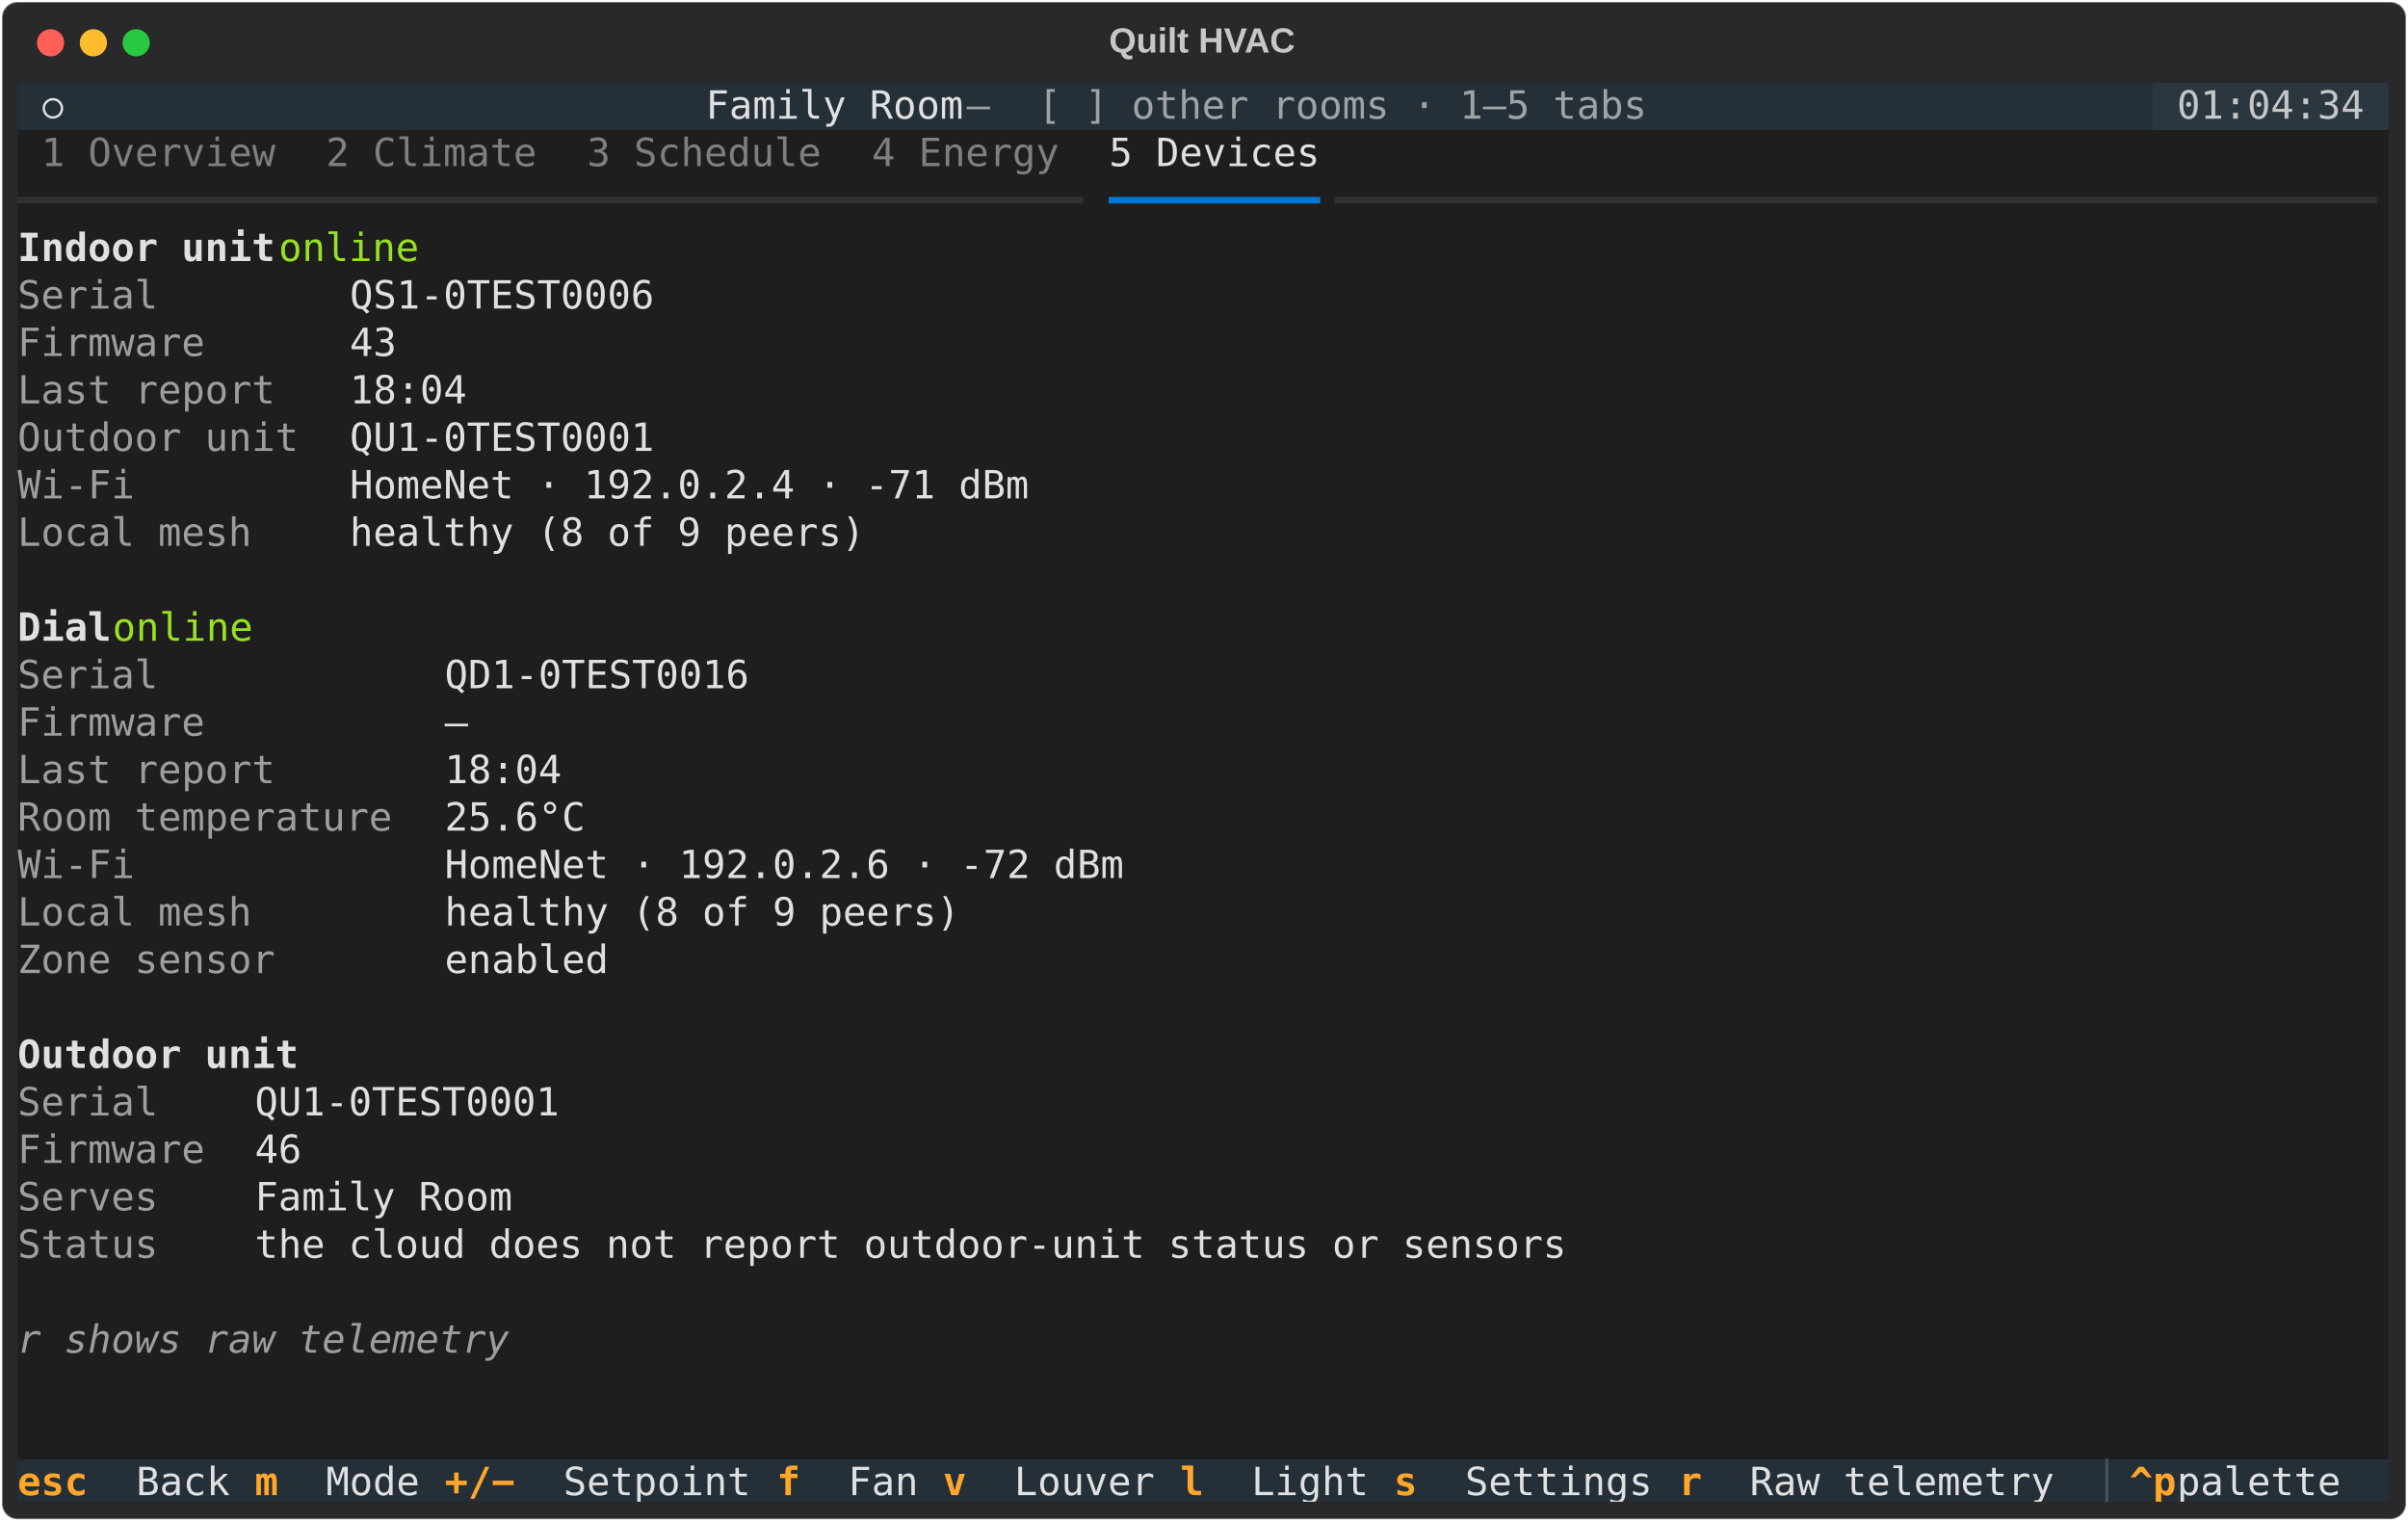
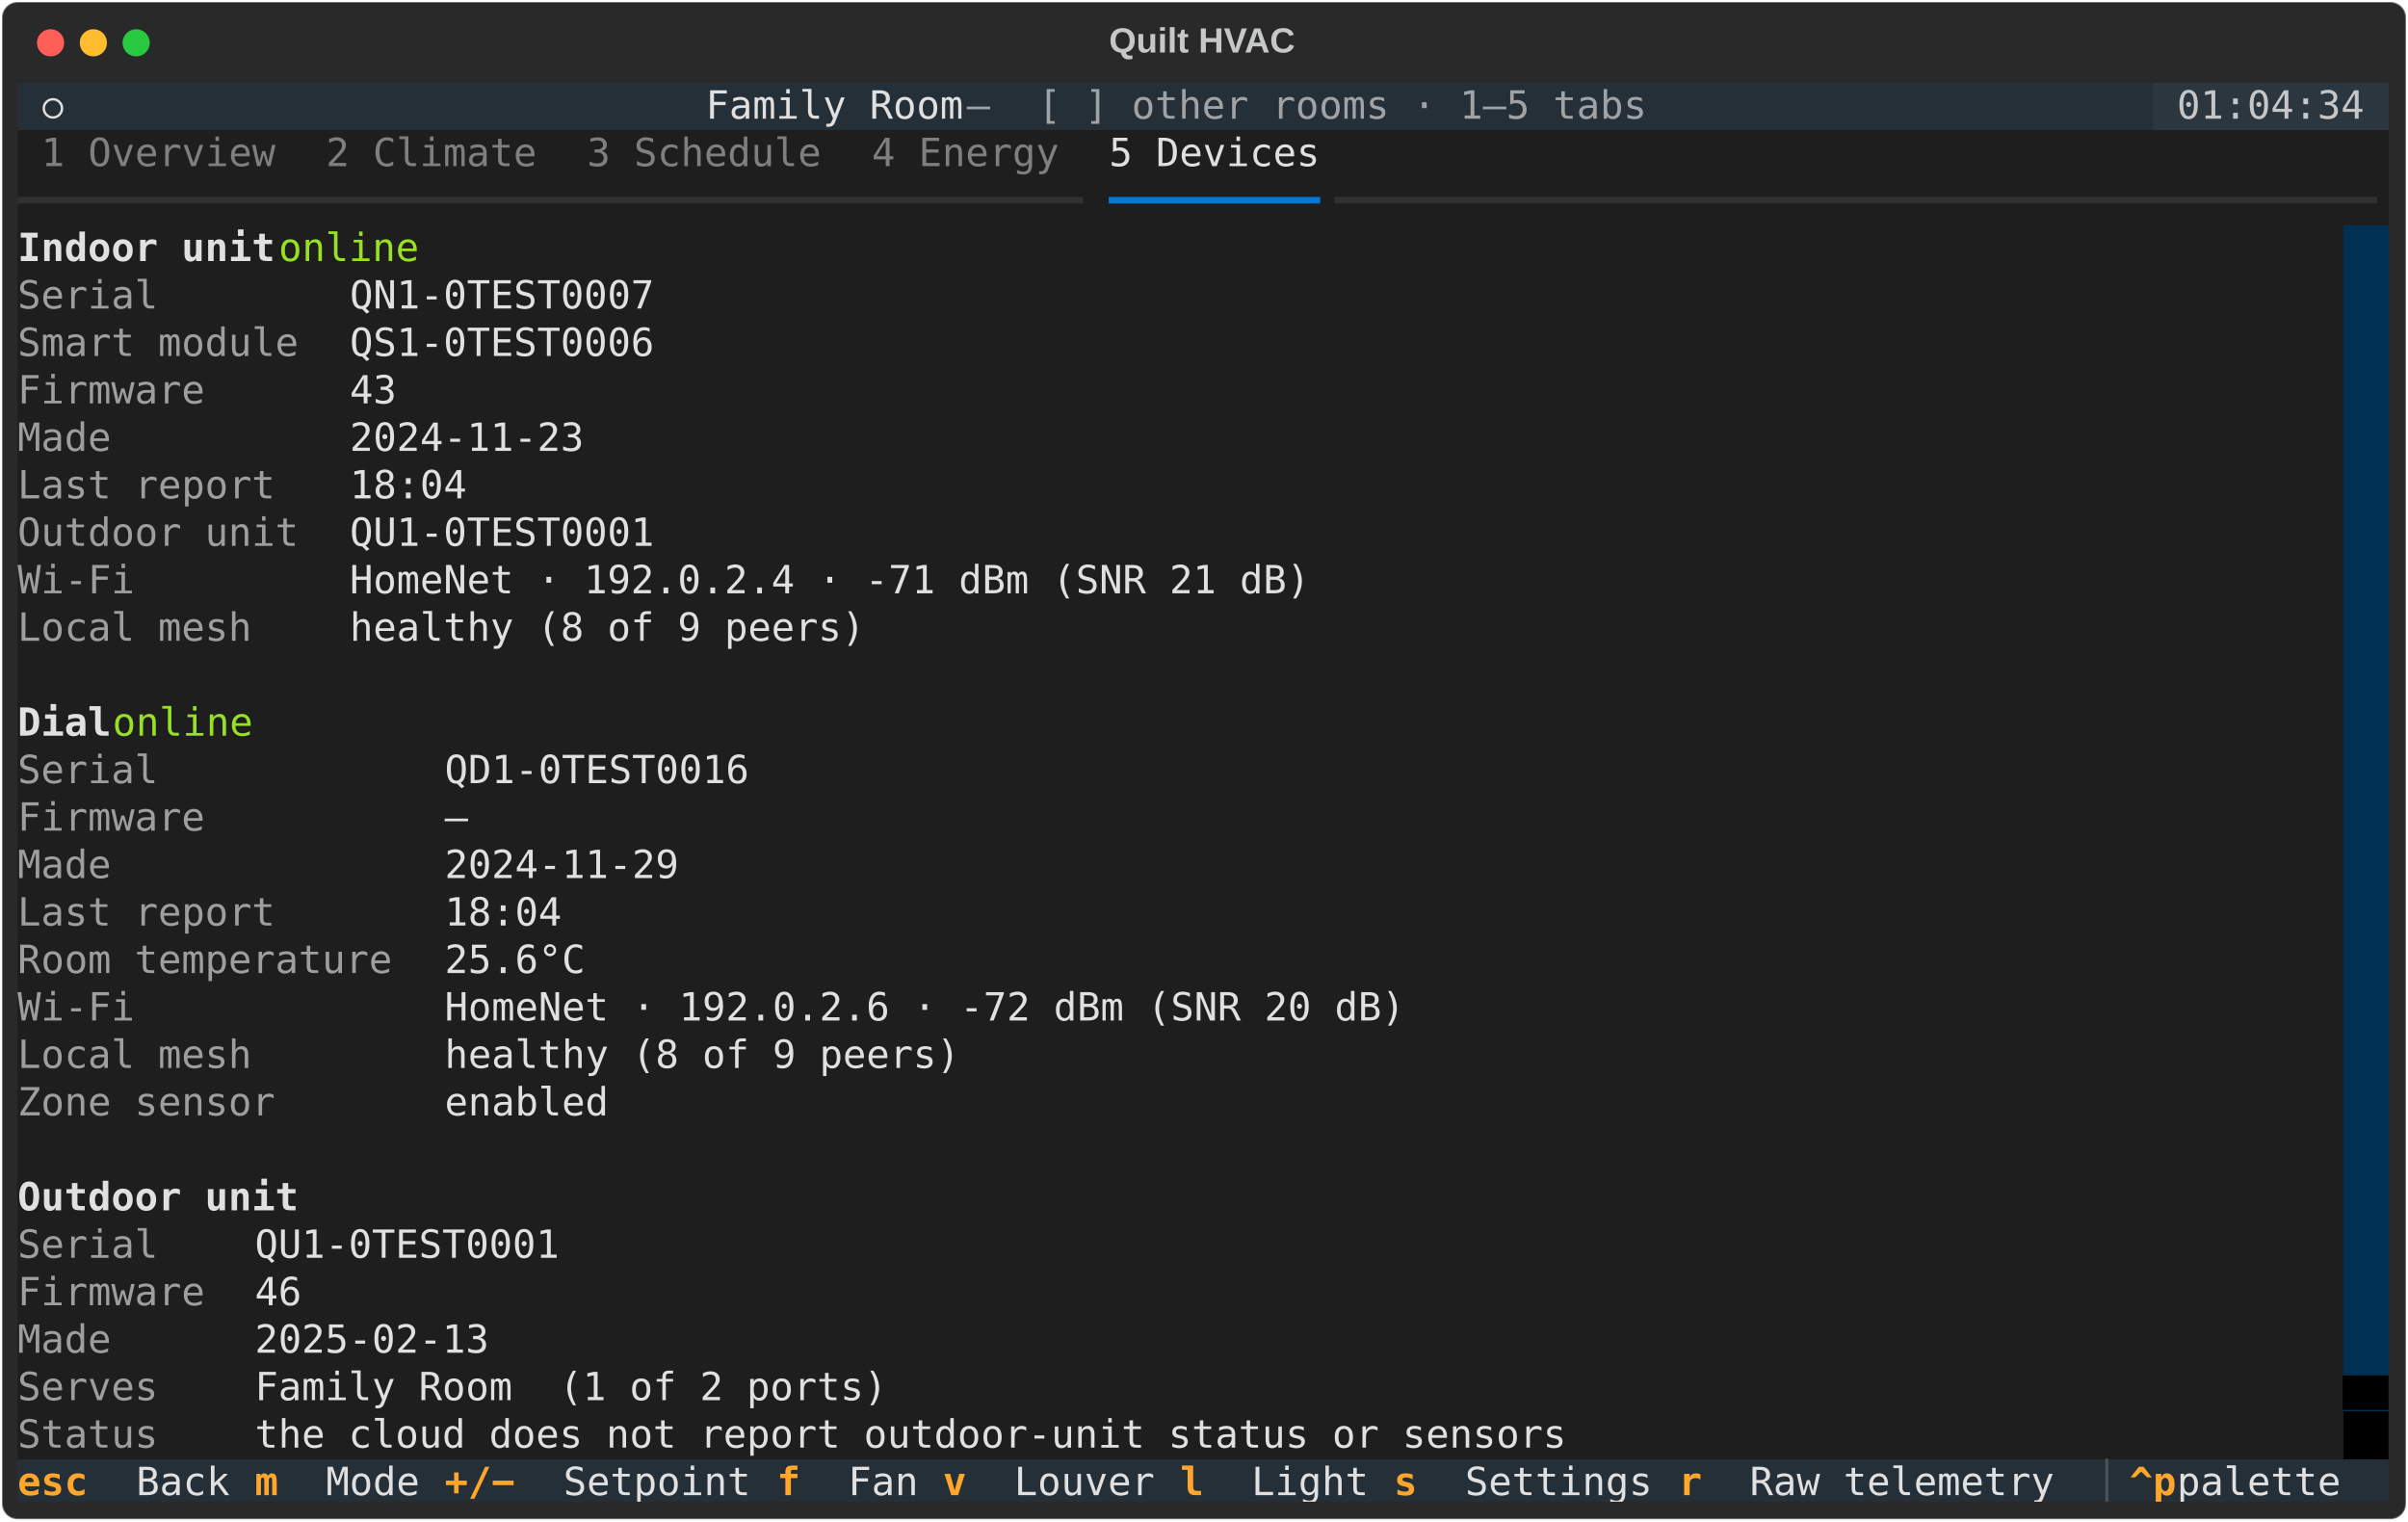
<svg xmlns="http://www.w3.org/2000/svg" class="rich-terminal" viewBox="0 0 1238 782.0">
  <style>

    @font-face {
        font-family: "Fira Code";
        src: local("FiraCode-Regular"),
                url("https://cdnjs.cloudflare.com/ajax/libs/firacode/6.2.0/woff2/FiraCode-Regular.woff2") format("woff2"),
                url("https://cdnjs.cloudflare.com/ajax/libs/firacode/6.2.0/woff/FiraCode-Regular.woff") format("woff");
        font-style: normal;
        font-weight: 400;
    }
    @font-face {
        font-family: "Fira Code";
        src: local("FiraCode-Bold"),
                url("https://cdnjs.cloudflare.com/ajax/libs/firacode/6.2.0/woff2/FiraCode-Bold.woff2") format("woff2"),
                url("https://cdnjs.cloudflare.com/ajax/libs/firacode/6.2.0/woff/FiraCode-Bold.woff") format("woff");
        font-style: bold;
        font-weight: 700;
    }

    .terminal-matrix {
        font-family: Fira Code, monospace;
        font-size: 20px;
        line-height: 24.4px;
        font-variant-east-asian: full-width;
    }

    .terminal-title {
        font-size: 18px;
        font-weight: bold;
        font-family: arial;
    }

    .terminal-r1 { fill: #c5c8c6 }
.terminal-r2 { fill: #e0e0e0 }
.terminal-r3 { fill: #a0a3a6 }
.terminal-r4 { fill: #c5c6c7 }
.terminal-r5 { fill: #7f7f7f }
.terminal-r6 { fill: #313131 }
.terminal-r7 { fill: #0178d4 }
.terminal-r8 { fill: #e0e0e0;font-weight: bold }
.terminal-r9 { fill: #98e024 }
- .terminal-r10 { fill: #9e9e9e }
- .terminal-r11 { fill: #9e9e9e;font-style: italic; }
- .terminal-r12 { fill: #ffa62b;font-weight: bold }
- .terminal-r13 { fill: #495259 }
+ .terminal-r10 { fill: #1e1e1e }
+ .terminal-r11 { fill: #9e9e9e }
+ .terminal-r12 { fill: #000000 }
+ .terminal-r13 { fill: #ffa62b;font-weight: bold }
+ .terminal-r14 { fill: #495259 }
    </style>
  <defs>
    <clipPath id="terminal-clip-terminal">
      <rect x="0" y="0" width="1219.0" height="731.0" />
    </clipPath>
    <clipPath id="terminal-line-0">
      <rect x="0" y="1.5" width="1220" height="24.65" />
    </clipPath>
    <clipPath id="terminal-line-1">
      <rect x="0" y="25.9" width="1220" height="24.65" />
    </clipPath>
    <clipPath id="terminal-line-2">
      <rect x="0" y="50.3" width="1220" height="24.65" />
    </clipPath>
    <clipPath id="terminal-line-3">
      <rect x="0" y="74.7" width="1220" height="24.65" />
    </clipPath>
    <clipPath id="terminal-line-4">
      <rect x="0" y="99.1" width="1220" height="24.65" />
    </clipPath>
    <clipPath id="terminal-line-5">
      <rect x="0" y="123.5" width="1220" height="24.65" />
    </clipPath>
    <clipPath id="terminal-line-6">
      <rect x="0" y="147.9" width="1220" height="24.65" />
    </clipPath>
    <clipPath id="terminal-line-7">
      <rect x="0" y="172.3" width="1220" height="24.65" />
    </clipPath>
    <clipPath id="terminal-line-8">
      <rect x="0" y="196.7" width="1220" height="24.65" />
    </clipPath>
    <clipPath id="terminal-line-9">
      <rect x="0" y="221.1" width="1220" height="24.65" />
    </clipPath>
    <clipPath id="terminal-line-10">
      <rect x="0" y="245.5" width="1220" height="24.65" />
    </clipPath>
    <clipPath id="terminal-line-11">
      <rect x="0" y="269.9" width="1220" height="24.65" />
    </clipPath>
    <clipPath id="terminal-line-12">
      <rect x="0" y="294.3" width="1220" height="24.65" />
    </clipPath>
    <clipPath id="terminal-line-13">
      <rect x="0" y="318.7" width="1220" height="24.65" />
    </clipPath>
    <clipPath id="terminal-line-14">
      <rect x="0" y="343.1" width="1220" height="24.65" />
    </clipPath>
    <clipPath id="terminal-line-15">
      <rect x="0" y="367.5" width="1220" height="24.65" />
    </clipPath>
    <clipPath id="terminal-line-16">
      <rect x="0" y="391.9" width="1220" height="24.65" />
    </clipPath>
    <clipPath id="terminal-line-17">
      <rect x="0" y="416.3" width="1220" height="24.65" />
    </clipPath>
    <clipPath id="terminal-line-18">
      <rect x="0" y="440.7" width="1220" height="24.65" />
    </clipPath>
    <clipPath id="terminal-line-19">
      <rect x="0" y="465.1" width="1220" height="24.65" />
    </clipPath>
    <clipPath id="terminal-line-20">
      <rect x="0" y="489.5" width="1220" height="24.65" />
    </clipPath>
    <clipPath id="terminal-line-21">
      <rect x="0" y="513.9" width="1220" height="24.65" />
    </clipPath>
    <clipPath id="terminal-line-22">
      <rect x="0" y="538.3" width="1220" height="24.65" />
    </clipPath>
    <clipPath id="terminal-line-23">
      <rect x="0" y="562.7" width="1220" height="24.65" />
    </clipPath>
    <clipPath id="terminal-line-24">
      <rect x="0" y="587.1" width="1220" height="24.65" />
    </clipPath>
    <clipPath id="terminal-line-25">
      <rect x="0" y="611.5" width="1220" height="24.65" />
    </clipPath>
    <clipPath id="terminal-line-26">
      <rect x="0" y="635.9" width="1220" height="24.65" />
    </clipPath>
    <clipPath id="terminal-line-27">
      <rect x="0" y="660.3" width="1220" height="24.65" />
    </clipPath>
    <clipPath id="terminal-line-28">
      <rect x="0" y="684.7" width="1220" height="24.65" />
    </clipPath>
  </defs>
  <rect fill="#292929" stroke="rgba(255,255,255,0.35)" stroke-width="1" x="1" y="1" width="1236" height="780" rx="8" />
  <text class="terminal-title" fill="#c5c8c6" text-anchor="middle" x="618" y="27">Quilt HVAC</text>
  <g transform="translate(26,22)">
    <circle cx="0" cy="0" r="7" fill="#ff5f57" />
    <circle cx="22" cy="0" r="7" fill="#febc2e" />
    <circle cx="44" cy="0" r="7" fill="#28c840" />
  </g>
  <g transform="translate(9, 41)" clip-path="url(#terminal-clip-terminal)">
    <rect fill="#242f38" x="0" y="1.5" width="12.2" height="24.65" shape-rendering="crispEdges" />
    <rect fill="#242f38" x="12.2" y="1.5" width="12.2" height="24.65" shape-rendering="crispEdges" />
    <rect fill="#242f38" x="24.4" y="1.5" width="61" height="24.65" shape-rendering="crispEdges" />
    <rect fill="#242f38" x="85.4" y="1.5" width="12.2" height="24.65" shape-rendering="crispEdges" />
    <rect fill="#242f38" x="97.6" y="1.5" width="256.2" height="24.65" shape-rendering="crispEdges" />
    <rect fill="#242f38" x="353.8" y="1.5" width="134.2" height="24.65" shape-rendering="crispEdges" />
    <rect fill="#242f38" x="488" y="1.5" width="36.6" height="24.65" shape-rendering="crispEdges" />
    <rect fill="#242f38" x="524.6" y="1.5" width="317.2" height="24.65" shape-rendering="crispEdges" />
    <rect fill="#242f38" x="841.8" y="1.5" width="256.2" height="24.65" shape-rendering="crispEdges" />
    <rect fill="#2c363f" x="1098" y="1.5" width="12.2" height="24.65" shape-rendering="crispEdges" />
    <rect fill="#2c363f" x="1110.2" y="1.5" width="97.6" height="24.65" shape-rendering="crispEdges" />
    <rect fill="#2c363f" x="1207.8" y="1.5" width="12.2" height="24.65" shape-rendering="crispEdges" />
    <rect fill="#1e1e1e" x="0" y="25.9" width="12.2" height="24.65" shape-rendering="crispEdges" />
    <rect fill="#1e1e1e" x="12.2" y="25.9" width="122" height="24.65" shape-rendering="crispEdges" />
    <rect fill="#1e1e1e" x="134.2" y="25.9" width="24.4" height="24.65" shape-rendering="crispEdges" />
    <rect fill="#1e1e1e" x="158.6" y="25.9" width="109.8" height="24.65" shape-rendering="crispEdges" />
    <rect fill="#1e1e1e" x="268.4" y="25.9" width="24.4" height="24.65" shape-rendering="crispEdges" />
    <rect fill="#1e1e1e" x="292.8" y="25.9" width="122" height="24.65" shape-rendering="crispEdges" />
    <rect fill="#1e1e1e" x="414.8" y="25.9" width="24.4" height="24.65" shape-rendering="crispEdges" />
    <rect fill="#1e1e1e" x="439.2" y="25.9" width="97.6" height="24.65" shape-rendering="crispEdges" />
    <rect fill="#1e1e1e" x="536.8" y="25.9" width="24.4" height="24.65" shape-rendering="crispEdges" />
    <rect fill="#1e1e1e" x="561.2" y="25.9" width="109.8" height="24.65" shape-rendering="crispEdges" />
    <rect fill="#1e1e1e" x="671" y="25.9" width="549" height="24.65" shape-rendering="crispEdges" />
    <rect fill="#1e1e1e" x="0" y="50.3" width="561.2" height="24.65" shape-rendering="crispEdges" />
    <rect fill="#1e1e1e" x="561.2" y="50.3" width="109.8" height="24.65" shape-rendering="crispEdges" />
    <rect fill="#1e1e1e" x="671" y="50.3" width="549" height="24.65" shape-rendering="crispEdges" />
    <rect fill="#1e1e1e" x="0" y="74.7" width="134.2" height="24.65" shape-rendering="crispEdges" />
    <rect fill="#1e1e1e" x="134.2" y="74.7" width="97.6" height="24.65" shape-rendering="crispEdges" />
-     <rect fill="#1e1e1e" x="231.8" y="74.7" width="988.2" height="24.65" shape-rendering="crispEdges" />
+     <rect fill="#1e1e1e" x="231.8" y="74.7" width="963.8" height="24.65" shape-rendering="crispEdges" />
+     <rect fill="#003054" x="1195.6" y="74.7" width="24.4" height="24.65" shape-rendering="crispEdges" />
    <rect fill="#1e1e1e" x="0" y="99.1" width="170.8" height="24.65" shape-rendering="crispEdges" />
    <rect fill="#1e1e1e" x="170.8" y="99.1" width="158.6" height="24.65" shape-rendering="crispEdges" />
-     <rect fill="#1e1e1e" x="329.4" y="99.1" width="890.6" height="24.65" shape-rendering="crispEdges" />
+     <rect fill="#1e1e1e" x="329.4" y="99.1" width="866.2" height="24.65" shape-rendering="crispEdges" />
+     <rect fill="#003054" x="1195.6" y="99.1" width="24.4" height="24.65" shape-rendering="crispEdges" />
    <rect fill="#1e1e1e" x="0" y="123.5" width="170.8" height="24.65" shape-rendering="crispEdges" />
-     <rect fill="#1e1e1e" x="170.8" y="123.5" width="24.4" height="24.65" shape-rendering="crispEdges" />
-     <rect fill="#1e1e1e" x="195.2" y="123.5" width="1024.8" height="24.65" shape-rendering="crispEdges" />
+     <rect fill="#1e1e1e" x="170.8" y="123.5" width="158.6" height="24.65" shape-rendering="crispEdges" />
+     <rect fill="#1e1e1e" x="329.4" y="123.5" width="866.2" height="24.65" shape-rendering="crispEdges" />
+     <rect fill="#003054" x="1195.6" y="123.5" width="24.4" height="24.65" shape-rendering="crispEdges" />
    <rect fill="#1e1e1e" x="0" y="147.9" width="170.8" height="24.65" shape-rendering="crispEdges" />
-     <rect fill="#1e1e1e" x="170.8" y="147.9" width="61" height="24.65" shape-rendering="crispEdges" />
-     <rect fill="#1e1e1e" x="231.8" y="147.9" width="988.2" height="24.65" shape-rendering="crispEdges" />
+     <rect fill="#1e1e1e" x="170.8" y="147.9" width="24.4" height="24.65" shape-rendering="crispEdges" />
+     <rect fill="#1e1e1e" x="195.2" y="147.9" width="1000.4" height="24.65" shape-rendering="crispEdges" />
+     <rect fill="#003054" x="1195.6" y="147.9" width="24.4" height="24.65" shape-rendering="crispEdges" />
    <rect fill="#1e1e1e" x="0" y="172.3" width="170.8" height="24.65" shape-rendering="crispEdges" />
-     <rect fill="#1e1e1e" x="170.8" y="172.3" width="158.6" height="24.65" shape-rendering="crispEdges" />
-     <rect fill="#1e1e1e" x="329.4" y="172.3" width="890.6" height="24.65" shape-rendering="crispEdges" />
+     <rect fill="#1e1e1e" x="170.8" y="172.3" width="122" height="24.65" shape-rendering="crispEdges" />
+     <rect fill="#1e1e1e" x="292.8" y="172.3" width="902.8" height="24.65" shape-rendering="crispEdges" />
+     <rect fill="#003054" x="1195.6" y="172.3" width="24.4" height="24.65" shape-rendering="crispEdges" />
    <rect fill="#1e1e1e" x="0" y="196.7" width="170.8" height="24.65" shape-rendering="crispEdges" />
-     <rect fill="#1e1e1e" x="170.8" y="196.7" width="353.8" height="24.65" shape-rendering="crispEdges" />
-     <rect fill="#1e1e1e" x="524.6" y="196.7" width="695.4" height="24.65" shape-rendering="crispEdges" />
+     <rect fill="#1e1e1e" x="170.8" y="196.7" width="61" height="24.65" shape-rendering="crispEdges" />
+     <rect fill="#1e1e1e" x="231.8" y="196.7" width="963.8" height="24.65" shape-rendering="crispEdges" />
+     <rect fill="#003054" x="1195.6" y="196.7" width="24.4" height="24.65" shape-rendering="crispEdges" />
    <rect fill="#1e1e1e" x="0" y="221.1" width="170.8" height="24.65" shape-rendering="crispEdges" />
-     <rect fill="#1e1e1e" x="170.8" y="221.1" width="268.4" height="24.65" shape-rendering="crispEdges" />
-     <rect fill="#1e1e1e" x="439.2" y="221.1" width="780.8" height="24.65" shape-rendering="crispEdges" />
-     <rect fill="#1e1e1e" x="0" y="245.5" width="0" height="24.65" shape-rendering="crispEdges" />
-     <rect fill="#1e1e1e" x="0" y="245.5" width="1220" height="24.65" shape-rendering="crispEdges" />
-     <rect fill="#1e1e1e" x="0" y="269.9" width="48.8" height="24.65" shape-rendering="crispEdges" />
-     <rect fill="#1e1e1e" x="48.8" y="269.9" width="97.6" height="24.65" shape-rendering="crispEdges" />
-     <rect fill="#1e1e1e" x="146.4" y="269.9" width="1073.6" height="24.65" shape-rendering="crispEdges" />
-     <rect fill="#1e1e1e" x="0" y="294.3" width="219.6" height="24.65" shape-rendering="crispEdges" />
-     <rect fill="#1e1e1e" x="219.6" y="294.3" width="158.6" height="24.65" shape-rendering="crispEdges" />
-     <rect fill="#1e1e1e" x="378.2" y="294.3" width="841.8" height="24.65" shape-rendering="crispEdges" />
-     <rect fill="#1e1e1e" x="0" y="318.7" width="219.6" height="24.65" shape-rendering="crispEdges" />
-     <rect fill="#1e1e1e" x="219.6" y="318.7" width="12.2" height="24.65" shape-rendering="crispEdges" />
-     <rect fill="#1e1e1e" x="231.8" y="318.7" width="988.2" height="24.65" shape-rendering="crispEdges" />
+     <rect fill="#1e1e1e" x="170.8" y="221.1" width="158.6" height="24.65" shape-rendering="crispEdges" />
+     <rect fill="#1e1e1e" x="329.4" y="221.1" width="866.2" height="24.65" shape-rendering="crispEdges" />
+     <rect fill="#003054" x="1195.6" y="221.1" width="24.4" height="24.65" shape-rendering="crispEdges" />
+     <rect fill="#1e1e1e" x="0" y="245.5" width="170.8" height="24.65" shape-rendering="crispEdges" />
+     <rect fill="#1e1e1e" x="170.8" y="245.5" width="500.2" height="24.65" shape-rendering="crispEdges" />
+     <rect fill="#1e1e1e" x="671" y="245.5" width="524.6" height="24.65" shape-rendering="crispEdges" />
+     <rect fill="#003054" x="1195.6" y="245.5" width="24.4" height="24.65" shape-rendering="crispEdges" />
+     <rect fill="#1e1e1e" x="0" y="269.9" width="170.8" height="24.65" shape-rendering="crispEdges" />
+     <rect fill="#1e1e1e" x="170.8" y="269.9" width="268.4" height="24.65" shape-rendering="crispEdges" />
+     <rect fill="#1e1e1e" x="439.2" y="269.9" width="756.4" height="24.65" shape-rendering="crispEdges" />
+     <rect fill="#003054" x="1195.6" y="269.9" width="24.4" height="24.65" shape-rendering="crispEdges" />
+     <rect fill="#1e1e1e" x="0" y="294.3" width="0" height="24.65" shape-rendering="crispEdges" />
+     <rect fill="#1e1e1e" x="0" y="294.3" width="1195.6" height="24.65" shape-rendering="crispEdges" />
+     <rect fill="#003054" x="1195.6" y="294.3" width="24.4" height="24.65" shape-rendering="crispEdges" />
+     <rect fill="#1e1e1e" x="0" y="318.7" width="48.8" height="24.65" shape-rendering="crispEdges" />
+     <rect fill="#1e1e1e" x="48.8" y="318.7" width="97.6" height="24.65" shape-rendering="crispEdges" />
+     <rect fill="#1e1e1e" x="146.4" y="318.7" width="1049.2" height="24.65" shape-rendering="crispEdges" />
+     <rect fill="#003054" x="1195.6" y="318.7" width="24.4" height="24.65" shape-rendering="crispEdges" />
    <rect fill="#1e1e1e" x="0" y="343.1" width="219.6" height="24.65" shape-rendering="crispEdges" />
-     <rect fill="#1e1e1e" x="219.6" y="343.1" width="61" height="24.65" shape-rendering="crispEdges" />
-     <rect fill="#1e1e1e" x="280.6" y="343.1" width="939.4" height="24.65" shape-rendering="crispEdges" />
+     <rect fill="#1e1e1e" x="219.6" y="343.1" width="158.6" height="24.65" shape-rendering="crispEdges" />
+     <rect fill="#1e1e1e" x="378.2" y="343.1" width="817.4" height="24.65" shape-rendering="crispEdges" />
+     <rect fill="#003054" x="1195.6" y="343.1" width="24.4" height="24.65" shape-rendering="crispEdges" />
    <rect fill="#1e1e1e" x="0" y="367.5" width="219.6" height="24.65" shape-rendering="crispEdges" />
-     <rect fill="#1e1e1e" x="219.6" y="367.5" width="73.2" height="24.65" shape-rendering="crispEdges" />
-     <rect fill="#1e1e1e" x="292.8" y="367.5" width="927.2" height="24.65" shape-rendering="crispEdges" />
+     <rect fill="#1e1e1e" x="219.6" y="367.5" width="12.2" height="24.65" shape-rendering="crispEdges" />
+     <rect fill="#1e1e1e" x="231.8" y="367.5" width="963.8" height="24.65" shape-rendering="crispEdges" />
+     <rect fill="#003054" x="1195.6" y="367.5" width="24.4" height="24.65" shape-rendering="crispEdges" />
    <rect fill="#1e1e1e" x="0" y="391.9" width="219.6" height="24.65" shape-rendering="crispEdges" />
-     <rect fill="#1e1e1e" x="219.6" y="391.9" width="353.8" height="24.65" shape-rendering="crispEdges" />
-     <rect fill="#1e1e1e" x="573.4" y="391.9" width="646.6" height="24.65" shape-rendering="crispEdges" />
+     <rect fill="#1e1e1e" x="219.6" y="391.9" width="122" height="24.65" shape-rendering="crispEdges" />
+     <rect fill="#1e1e1e" x="341.6" y="391.9" width="854" height="24.65" shape-rendering="crispEdges" />
+     <rect fill="#003054" x="1195.6" y="391.9" width="24.4" height="24.65" shape-rendering="crispEdges" />
    <rect fill="#1e1e1e" x="0" y="416.3" width="219.6" height="24.65" shape-rendering="crispEdges" />
-     <rect fill="#1e1e1e" x="219.6" y="416.3" width="268.4" height="24.65" shape-rendering="crispEdges" />
-     <rect fill="#1e1e1e" x="488" y="416.3" width="732" height="24.65" shape-rendering="crispEdges" />
+     <rect fill="#1e1e1e" x="219.6" y="416.3" width="61" height="24.65" shape-rendering="crispEdges" />
+     <rect fill="#1e1e1e" x="280.6" y="416.3" width="915" height="24.65" shape-rendering="crispEdges" />
+     <rect fill="#003054" x="1195.6" y="416.3" width="24.4" height="24.65" shape-rendering="crispEdges" />
    <rect fill="#1e1e1e" x="0" y="440.7" width="219.6" height="24.65" shape-rendering="crispEdges" />
-     <rect fill="#1e1e1e" x="219.6" y="440.7" width="85.4" height="24.65" shape-rendering="crispEdges" />
-     <rect fill="#1e1e1e" x="305" y="440.7" width="915" height="24.65" shape-rendering="crispEdges" />
-     <rect fill="#1e1e1e" x="0" y="465.1" width="0" height="24.65" shape-rendering="crispEdges" />
-     <rect fill="#1e1e1e" x="0" y="465.1" width="1220" height="24.65" shape-rendering="crispEdges" />
-     <rect fill="#1e1e1e" x="0" y="489.5" width="146.4" height="24.65" shape-rendering="crispEdges" />
-     <rect fill="#1e1e1e" x="146.4" y="489.5" width="24.4" height="24.65" shape-rendering="crispEdges" />
-     <rect fill="#1e1e1e" x="170.8" y="489.5" width="1049.2" height="24.65" shape-rendering="crispEdges" />
-     <rect fill="#1e1e1e" x="0" y="513.9" width="122" height="24.65" shape-rendering="crispEdges" />
-     <rect fill="#1e1e1e" x="122" y="513.9" width="158.6" height="24.65" shape-rendering="crispEdges" />
-     <rect fill="#1e1e1e" x="280.6" y="513.9" width="939.4" height="24.65" shape-rendering="crispEdges" />
-     <rect fill="#1e1e1e" x="0" y="538.3" width="122" height="24.65" shape-rendering="crispEdges" />
-     <rect fill="#1e1e1e" x="122" y="538.3" width="24.4" height="24.65" shape-rendering="crispEdges" />
-     <rect fill="#1e1e1e" x="146.4" y="538.3" width="1073.6" height="24.65" shape-rendering="crispEdges" />
-     <rect fill="#1e1e1e" x="0" y="562.7" width="122" height="24.65" shape-rendering="crispEdges" />
-     <rect fill="#1e1e1e" x="122" y="562.7" width="134.2" height="24.65" shape-rendering="crispEdges" />
-     <rect fill="#1e1e1e" x="256.2" y="562.7" width="963.8" height="24.65" shape-rendering="crispEdges" />
+     <rect fill="#1e1e1e" x="219.6" y="440.7" width="73.2" height="24.65" shape-rendering="crispEdges" />
+     <rect fill="#1e1e1e" x="292.8" y="440.7" width="902.8" height="24.65" shape-rendering="crispEdges" />
+     <rect fill="#003054" x="1195.6" y="440.7" width="24.4" height="24.65" shape-rendering="crispEdges" />
+     <rect fill="#1e1e1e" x="0" y="465.1" width="219.6" height="24.65" shape-rendering="crispEdges" />
+     <rect fill="#1e1e1e" x="219.6" y="465.1" width="500.2" height="24.65" shape-rendering="crispEdges" />
+     <rect fill="#1e1e1e" x="719.8" y="465.1" width="475.8" height="24.65" shape-rendering="crispEdges" />
+     <rect fill="#003054" x="1195.6" y="465.1" width="24.4" height="24.65" shape-rendering="crispEdges" />
+     <rect fill="#1e1e1e" x="0" y="489.5" width="219.6" height="24.65" shape-rendering="crispEdges" />
+     <rect fill="#1e1e1e" x="219.6" y="489.5" width="268.4" height="24.65" shape-rendering="crispEdges" />
+     <rect fill="#1e1e1e" x="488" y="489.5" width="707.6" height="24.65" shape-rendering="crispEdges" />
+     <rect fill="#003054" x="1195.6" y="489.5" width="24.4" height="24.65" shape-rendering="crispEdges" />
+     <rect fill="#1e1e1e" x="0" y="513.9" width="219.6" height="24.65" shape-rendering="crispEdges" />
+     <rect fill="#1e1e1e" x="219.6" y="513.9" width="85.4" height="24.65" shape-rendering="crispEdges" />
+     <rect fill="#1e1e1e" x="305" y="513.9" width="890.6" height="24.65" shape-rendering="crispEdges" />
+     <rect fill="#003054" x="1195.6" y="513.9" width="24.4" height="24.65" shape-rendering="crispEdges" />
+     <rect fill="#1e1e1e" x="0" y="538.3" width="0" height="24.65" shape-rendering="crispEdges" />
+     <rect fill="#1e1e1e" x="0" y="538.3" width="1195.6" height="24.65" shape-rendering="crispEdges" />
+     <rect fill="#003054" x="1195.6" y="538.3" width="24.4" height="24.65" shape-rendering="crispEdges" />
+     <rect fill="#1e1e1e" x="0" y="562.7" width="146.4" height="24.65" shape-rendering="crispEdges" />
+     <rect fill="#1e1e1e" x="146.4" y="562.7" width="24.4" height="24.65" shape-rendering="crispEdges" />
+     <rect fill="#1e1e1e" x="170.8" y="562.7" width="1024.8" height="24.65" shape-rendering="crispEdges" />
+     <rect fill="#003054" x="1195.6" y="562.7" width="24.4" height="24.65" shape-rendering="crispEdges" />
    <rect fill="#1e1e1e" x="0" y="587.1" width="122" height="24.65" shape-rendering="crispEdges" />
-     <rect fill="#1e1e1e" x="122" y="587.1" width="683.2" height="24.65" shape-rendering="crispEdges" />
-     <rect fill="#1e1e1e" x="805.2" y="587.1" width="414.8" height="24.65" shape-rendering="crispEdges" />
-     <rect fill="#1e1e1e" x="0" y="611.5" width="0" height="24.65" shape-rendering="crispEdges" />
-     <rect fill="#1e1e1e" x="0" y="611.5" width="1220" height="24.65" shape-rendering="crispEdges" />
-     <rect fill="#1e1e1e" x="0" y="635.9" width="256.2" height="24.65" shape-rendering="crispEdges" />
-     <rect fill="#1e1e1e" x="256.2" y="635.9" width="963.8" height="24.65" shape-rendering="crispEdges" />
-     <rect fill="#1e1e1e" x="0" y="660.3" width="1220" height="24.65" shape-rendering="crispEdges" />
-     <rect fill="#1e1e1e" x="0" y="684.7" width="1220" height="24.65" shape-rendering="crispEdges" />
+     <rect fill="#1e1e1e" x="122" y="587.1" width="158.6" height="24.65" shape-rendering="crispEdges" />
+     <rect fill="#1e1e1e" x="280.6" y="587.1" width="915" height="24.65" shape-rendering="crispEdges" />
+     <rect fill="#003054" x="1195.6" y="587.1" width="24.4" height="24.65" shape-rendering="crispEdges" />
+     <rect fill="#1e1e1e" x="0" y="611.5" width="122" height="24.65" shape-rendering="crispEdges" />
+     <rect fill="#1e1e1e" x="122" y="611.5" width="24.4" height="24.65" shape-rendering="crispEdges" />
+     <rect fill="#1e1e1e" x="146.4" y="611.5" width="1049.2" height="24.65" shape-rendering="crispEdges" />
+     <rect fill="#003054" x="1195.6" y="611.5" width="24.4" height="24.65" shape-rendering="crispEdges" />
+     <rect fill="#1e1e1e" x="0" y="635.9" width="122" height="24.65" shape-rendering="crispEdges" />
+     <rect fill="#1e1e1e" x="122" y="635.9" width="122" height="24.65" shape-rendering="crispEdges" />
+     <rect fill="#1e1e1e" x="244" y="635.9" width="951.6" height="24.65" shape-rendering="crispEdges" />
+     <rect fill="#003054" x="1195.6" y="635.9" width="24.4" height="24.65" shape-rendering="crispEdges" />
+     <rect fill="#1e1e1e" x="0" y="660.3" width="122" height="24.65" shape-rendering="crispEdges" />
+     <rect fill="#1e1e1e" x="122" y="660.3" width="329.4" height="24.65" shape-rendering="crispEdges" />
+     <rect fill="#1e1e1e" x="451.4" y="660.3" width="744.2" height="24.65" shape-rendering="crispEdges" />
+     <rect fill="#003054" x="1195.6" y="660.3" width="24.4" height="24.65" shape-rendering="crispEdges" />
+     <rect fill="#1e1e1e" x="0" y="684.7" width="122" height="24.65" shape-rendering="crispEdges" />
+     <rect fill="#1e1e1e" x="122" y="684.7" width="683.2" height="24.65" shape-rendering="crispEdges" />
+     <rect fill="#1e1e1e" x="805.2" y="684.7" width="390.4" height="24.65" shape-rendering="crispEdges" />
+     <rect fill="#000000" x="1195.6" y="684.7" width="24.4" height="24.65" shape-rendering="crispEdges" />
    <rect fill="#242f38" x="0" y="709.1" width="61" height="24.65" shape-rendering="crispEdges" />
    <rect fill="#242f38" x="61" y="709.1" width="61" height="24.65" shape-rendering="crispEdges" />
    <rect fill="#242f38" x="122" y="709.1" width="36.6" height="24.65" shape-rendering="crispEdges" />
    <rect fill="#242f38" x="158.6" y="709.1" width="61" height="24.65" shape-rendering="crispEdges" />
    <rect fill="#242f38" x="219.6" y="709.1" width="61" height="24.65" shape-rendering="crispEdges" />
    <rect fill="#242f38" x="280.6" y="709.1" width="109.8" height="24.65" shape-rendering="crispEdges" />
    <rect fill="#242f38" x="390.4" y="709.1" width="36.6" height="24.65" shape-rendering="crispEdges" />
    <rect fill="#242f38" x="427" y="709.1" width="48.8" height="24.65" shape-rendering="crispEdges" />
    <rect fill="#242f38" x="475.8" y="709.1" width="36.6" height="24.65" shape-rendering="crispEdges" />
    <rect fill="#242f38" x="512.4" y="709.1" width="85.4" height="24.65" shape-rendering="crispEdges" />
    <rect fill="#242f38" x="597.8" y="709.1" width="36.6" height="24.65" shape-rendering="crispEdges" />
    <rect fill="#242f38" x="634.4" y="709.1" width="73.2" height="24.65" shape-rendering="crispEdges" />
    <rect fill="#242f38" x="707.6" y="709.1" width="36.6" height="24.65" shape-rendering="crispEdges" />
    <rect fill="#242f38" x="744.2" y="709.1" width="109.8" height="24.65" shape-rendering="crispEdges" />
    <rect fill="#242f38" x="854" y="709.1" width="36.6" height="24.65" shape-rendering="crispEdges" />
    <rect fill="#242f38" x="890.6" y="709.1" width="170.8" height="24.65" shape-rendering="crispEdges" />
    <rect fill="#242f38" x="1061.4" y="709.1" width="12.2" height="24.65" shape-rendering="crispEdges" />
    <rect fill="#242f38" x="1073.6" y="709.1" width="12.2" height="24.65" shape-rendering="crispEdges" />
    <rect fill="#242f38" x="1085.8" y="709.1" width="24.4" height="24.65" shape-rendering="crispEdges" />
    <rect fill="#242f38" x="1110.2" y="709.1" width="97.6" height="24.65" shape-rendering="crispEdges" />
    <rect fill="#242f38" x="1207.8" y="709.1" width="12.2" height="24.65" shape-rendering="crispEdges" />
    <g class="terminal-matrix">
      <text class="terminal-r2" x="12.2" y="20" textLength="12.2" clip-path="url(#terminal-line-0)">⭘</text>
      <text class="terminal-r2" x="353.8" y="20" textLength="134.2" clip-path="url(#terminal-line-0)">Family Room</text>
      <text class="terminal-r3" x="488" y="20" textLength="36.6" clip-path="url(#terminal-line-0)"> — </text>
      <text class="terminal-r3" x="524.6" y="20" textLength="317.2" clip-path="url(#terminal-line-0)">[ ] other rooms · 1–5 tabs</text>
      <text class="terminal-r4" x="1110.2" y="20" textLength="97.6" clip-path="url(#terminal-line-0)">01:04:34</text>
      <text class="terminal-r1" x="1220" y="20" textLength="12.2" clip-path="url(#terminal-line-0)">
</text>
      <text class="terminal-r5" x="12.2" y="44.4" textLength="122" clip-path="url(#terminal-line-1)">1 Overview</text>
      <text class="terminal-r5" x="158.6" y="44.4" textLength="109.8" clip-path="url(#terminal-line-1)">2 Climate</text>
      <text class="terminal-r5" x="292.8" y="44.4" textLength="122" clip-path="url(#terminal-line-1)">3 Schedule</text>
      <text class="terminal-r5" x="439.2" y="44.4" textLength="97.6" clip-path="url(#terminal-line-1)">4 Energy</text>
      <text class="terminal-r2" x="561.2" y="44.4" textLength="109.8" clip-path="url(#terminal-line-1)">5 Devices</text>
      <text class="terminal-r1" x="1220" y="44.4" textLength="12.2" clip-path="url(#terminal-line-1)">
</text>
      <text class="terminal-r6" x="0" y="68.8" textLength="561.2" clip-path="url(#terminal-line-2)">━━━━━━━━━━━━━━━━━━━━━━━━━━━━━━━━━━━━━━━━━━━━━╸</text>
      <text class="terminal-r7" x="561.2" y="68.8" textLength="109.8" clip-path="url(#terminal-line-2)">━━━━━━━━━</text>
      <text class="terminal-r6" x="671" y="68.8" textLength="549" clip-path="url(#terminal-line-2)">╺━━━━━━━━━━━━━━━━━━━━━━━━━━━━━━━━━━━━━━━━━━━━</text>
      <text class="terminal-r1" x="1220" y="68.8" textLength="12.2" clip-path="url(#terminal-line-2)">
</text>
      <text class="terminal-r8" x="0" y="93.2" textLength="134.2" clip-path="url(#terminal-line-3)">Indoor unit</text>
      <text class="terminal-r9" x="134.2" y="93.2" textLength="97.6" clip-path="url(#terminal-line-3)">  online</text>
      <text class="terminal-r1" x="1220" y="93.2" textLength="12.2" clip-path="url(#terminal-line-3)">
</text>
-       <text class="terminal-r10" x="0" y="117.6" textLength="170.8" clip-path="url(#terminal-line-4)">Serial        </text>
-       <text class="terminal-r2" x="170.8" y="117.6" textLength="158.6" clip-path="url(#terminal-line-4)">QS1-0TEST0006</text>
+       <text class="terminal-r11" x="0" y="117.6" textLength="170.8" clip-path="url(#terminal-line-4)">Serial        </text>
+       <text class="terminal-r2" x="170.8" y="117.6" textLength="158.6" clip-path="url(#terminal-line-4)">QN1-0TEST0007</text>
      <text class="terminal-r1" x="1220" y="117.6" textLength="12.2" clip-path="url(#terminal-line-4)">
</text>
-       <text class="terminal-r10" x="0" y="142" textLength="170.8" clip-path="url(#terminal-line-5)">Firmware      </text>
-       <text class="terminal-r2" x="170.8" y="142" textLength="24.4" clip-path="url(#terminal-line-5)">43</text>
+       <text class="terminal-r11" x="0" y="142" textLength="170.8" clip-path="url(#terminal-line-5)">Smart module  </text>
+       <text class="terminal-r2" x="170.8" y="142" textLength="158.6" clip-path="url(#terminal-line-5)">QS1-0TEST0006</text>
      <text class="terminal-r1" x="1220" y="142" textLength="12.2" clip-path="url(#terminal-line-5)">
</text>
-       <text class="terminal-r10" x="0" y="166.4" textLength="170.8" clip-path="url(#terminal-line-6)">Last report   </text>
-       <text class="terminal-r2" x="170.8" y="166.4" textLength="61" clip-path="url(#terminal-line-6)">18:04</text>
+       <text class="terminal-r11" x="0" y="166.4" textLength="170.8" clip-path="url(#terminal-line-6)">Firmware      </text>
+       <text class="terminal-r2" x="170.8" y="166.4" textLength="24.4" clip-path="url(#terminal-line-6)">43</text>
      <text class="terminal-r1" x="1220" y="166.4" textLength="12.2" clip-path="url(#terminal-line-6)">
</text>
-       <text class="terminal-r10" x="0" y="190.8" textLength="170.8" clip-path="url(#terminal-line-7)">Outdoor unit  </text>
-       <text class="terminal-r2" x="170.8" y="190.8" textLength="158.6" clip-path="url(#terminal-line-7)">QU1-0TEST0001</text>
+       <text class="terminal-r11" x="0" y="190.8" textLength="170.8" clip-path="url(#terminal-line-7)">Made          </text>
+       <text class="terminal-r2" x="170.8" y="190.8" textLength="122" clip-path="url(#terminal-line-7)">2024-11-23</text>
      <text class="terminal-r1" x="1220" y="190.8" textLength="12.2" clip-path="url(#terminal-line-7)">
</text>
-       <text class="terminal-r10" x="0" y="215.2" textLength="170.8" clip-path="url(#terminal-line-8)">Wi-Fi         </text>
-       <text class="terminal-r2" x="170.8" y="215.2" textLength="353.8" clip-path="url(#terminal-line-8)">HomeNet · 192.0.2.4 · -71 dBm</text>
+       <text class="terminal-r11" x="0" y="215.2" textLength="170.8" clip-path="url(#terminal-line-8)">Last report   </text>
+       <text class="terminal-r2" x="170.8" y="215.2" textLength="61" clip-path="url(#terminal-line-8)">18:04</text>
      <text class="terminal-r1" x="1220" y="215.2" textLength="12.2" clip-path="url(#terminal-line-8)">
</text>
-       <text class="terminal-r10" x="0" y="239.6" textLength="170.8" clip-path="url(#terminal-line-9)">Local mesh    </text>
-       <text class="terminal-r2" x="170.8" y="239.6" textLength="268.4" clip-path="url(#terminal-line-9)">healthy (8 of 9 peers)</text>
+       <text class="terminal-r11" x="0" y="239.6" textLength="170.8" clip-path="url(#terminal-line-9)">Outdoor unit  </text>
+       <text class="terminal-r2" x="170.8" y="239.6" textLength="158.6" clip-path="url(#terminal-line-9)">QU1-0TEST0001</text>
      <text class="terminal-r1" x="1220" y="239.6" textLength="12.2" clip-path="url(#terminal-line-9)">
</text>
+       <text class="terminal-r11" x="0" y="264" textLength="170.8" clip-path="url(#terminal-line-10)">Wi-Fi         </text>
+       <text class="terminal-r2" x="170.8" y="264" textLength="500.2" clip-path="url(#terminal-line-10)">HomeNet · 192.0.2.4 · -71 dBm (SNR 21 dB)</text>
      <text class="terminal-r1" x="1220" y="264" textLength="12.2" clip-path="url(#terminal-line-10)">
</text>
-       <text class="terminal-r8" x="0" y="288.4" textLength="48.8" clip-path="url(#terminal-line-11)">Dial</text>
-       <text class="terminal-r9" x="48.8" y="288.4" textLength="97.6" clip-path="url(#terminal-line-11)">  online</text>
+       <text class="terminal-r11" x="0" y="288.4" textLength="170.8" clip-path="url(#terminal-line-11)">Local mesh    </text>
+       <text class="terminal-r2" x="170.8" y="288.4" textLength="268.4" clip-path="url(#terminal-line-11)">healthy (8 of 9 peers)</text>
      <text class="terminal-r1" x="1220" y="288.4" textLength="12.2" clip-path="url(#terminal-line-11)">
</text>
-       <text class="terminal-r10" x="0" y="312.8" textLength="219.6" clip-path="url(#terminal-line-12)">Serial            </text>
-       <text class="terminal-r2" x="219.6" y="312.8" textLength="158.6" clip-path="url(#terminal-line-12)">QD1-0TEST0016</text>
      <text class="terminal-r1" x="1220" y="312.8" textLength="12.2" clip-path="url(#terminal-line-12)">
</text>
-       <text class="terminal-r10" x="0" y="337.2" textLength="219.6" clip-path="url(#terminal-line-13)">Firmware          </text>
-       <text class="terminal-r2" x="219.6" y="337.2" textLength="12.2" clip-path="url(#terminal-line-13)">–</text>
+       <text class="terminal-r8" x="0" y="337.2" textLength="48.8" clip-path="url(#terminal-line-13)">Dial</text>
+       <text class="terminal-r9" x="48.8" y="337.2" textLength="97.6" clip-path="url(#terminal-line-13)">  online</text>
      <text class="terminal-r1" x="1220" y="337.2" textLength="12.2" clip-path="url(#terminal-line-13)">
</text>
-       <text class="terminal-r10" x="0" y="361.6" textLength="219.6" clip-path="url(#terminal-line-14)">Last report       </text>
-       <text class="terminal-r2" x="219.6" y="361.6" textLength="61" clip-path="url(#terminal-line-14)">18:04</text>
+       <text class="terminal-r11" x="0" y="361.6" textLength="219.6" clip-path="url(#terminal-line-14)">Serial            </text>
+       <text class="terminal-r2" x="219.6" y="361.6" textLength="158.6" clip-path="url(#terminal-line-14)">QD1-0TEST0016</text>
      <text class="terminal-r1" x="1220" y="361.6" textLength="12.2" clip-path="url(#terminal-line-14)">
</text>
-       <text class="terminal-r10" x="0" y="386" textLength="219.6" clip-path="url(#terminal-line-15)">Room temperature  </text>
-       <text class="terminal-r2" x="219.6" y="386" textLength="73.2" clip-path="url(#terminal-line-15)">25.6°C</text>
+       <text class="terminal-r11" x="0" y="386" textLength="219.6" clip-path="url(#terminal-line-15)">Firmware          </text>
+       <text class="terminal-r2" x="219.6" y="386" textLength="12.2" clip-path="url(#terminal-line-15)">–</text>
      <text class="terminal-r1" x="1220" y="386" textLength="12.2" clip-path="url(#terminal-line-15)">
</text>
-       <text class="terminal-r10" x="0" y="410.4" textLength="219.6" clip-path="url(#terminal-line-16)">Wi-Fi             </text>
-       <text class="terminal-r2" x="219.6" y="410.4" textLength="353.8" clip-path="url(#terminal-line-16)">HomeNet · 192.0.2.6 · -72 dBm</text>
+       <text class="terminal-r11" x="0" y="410.4" textLength="219.6" clip-path="url(#terminal-line-16)">Made              </text>
+       <text class="terminal-r2" x="219.6" y="410.4" textLength="122" clip-path="url(#terminal-line-16)">2024-11-29</text>
      <text class="terminal-r1" x="1220" y="410.4" textLength="12.2" clip-path="url(#terminal-line-16)">
</text>
-       <text class="terminal-r10" x="0" y="434.8" textLength="219.6" clip-path="url(#terminal-line-17)">Local mesh        </text>
-       <text class="terminal-r2" x="219.6" y="434.8" textLength="268.4" clip-path="url(#terminal-line-17)">healthy (8 of 9 peers)</text>
+       <text class="terminal-r11" x="0" y="434.8" textLength="219.6" clip-path="url(#terminal-line-17)">Last report       </text>
+       <text class="terminal-r2" x="219.6" y="434.8" textLength="61" clip-path="url(#terminal-line-17)">18:04</text>
      <text class="terminal-r1" x="1220" y="434.8" textLength="12.2" clip-path="url(#terminal-line-17)">
</text>
-       <text class="terminal-r10" x="0" y="459.2" textLength="219.6" clip-path="url(#terminal-line-18)">Zone sensor       </text>
-       <text class="terminal-r2" x="219.6" y="459.2" textLength="85.4" clip-path="url(#terminal-line-18)">enabled</text>
+       <text class="terminal-r11" x="0" y="459.2" textLength="219.6" clip-path="url(#terminal-line-18)">Room temperature  </text>
+       <text class="terminal-r2" x="219.6" y="459.2" textLength="73.2" clip-path="url(#terminal-line-18)">25.6°C</text>
      <text class="terminal-r1" x="1220" y="459.2" textLength="12.2" clip-path="url(#terminal-line-18)">
</text>
+       <text class="terminal-r11" x="0" y="483.6" textLength="219.6" clip-path="url(#terminal-line-19)">Wi-Fi             </text>
+       <text class="terminal-r2" x="219.6" y="483.6" textLength="500.2" clip-path="url(#terminal-line-19)">HomeNet · 192.0.2.6 · -72 dBm (SNR 20 dB)</text>
      <text class="terminal-r1" x="1220" y="483.6" textLength="12.2" clip-path="url(#terminal-line-19)">
</text>
-       <text class="terminal-r8" x="0" y="508" textLength="146.4" clip-path="url(#terminal-line-20)">Outdoor unit</text>
+       <text class="terminal-r11" x="0" y="508" textLength="219.6" clip-path="url(#terminal-line-20)">Local mesh        </text>
+       <text class="terminal-r2" x="219.6" y="508" textLength="268.4" clip-path="url(#terminal-line-20)">healthy (8 of 9 peers)</text>
      <text class="terminal-r1" x="1220" y="508" textLength="12.2" clip-path="url(#terminal-line-20)">
</text>
-       <text class="terminal-r10" x="0" y="532.4" textLength="122" clip-path="url(#terminal-line-21)">Serial    </text>
-       <text class="terminal-r2" x="122" y="532.4" textLength="158.6" clip-path="url(#terminal-line-21)">QU1-0TEST0001</text>
+       <text class="terminal-r11" x="0" y="532.4" textLength="219.6" clip-path="url(#terminal-line-21)">Zone sensor       </text>
+       <text class="terminal-r2" x="219.6" y="532.4" textLength="85.4" clip-path="url(#terminal-line-21)">enabled</text>
      <text class="terminal-r1" x="1220" y="532.4" textLength="12.2" clip-path="url(#terminal-line-21)">
</text>
-       <text class="terminal-r10" x="0" y="556.8" textLength="122" clip-path="url(#terminal-line-22)">Firmware  </text>
-       <text class="terminal-r2" x="122" y="556.8" textLength="24.4" clip-path="url(#terminal-line-22)">46</text>
      <text class="terminal-r1" x="1220" y="556.8" textLength="12.2" clip-path="url(#terminal-line-22)">
</text>
-       <text class="terminal-r10" x="0" y="581.2" textLength="122" clip-path="url(#terminal-line-23)">Serves    </text>
-       <text class="terminal-r2" x="122" y="581.2" textLength="134.2" clip-path="url(#terminal-line-23)">Family Room</text>
+       <text class="terminal-r8" x="0" y="581.2" textLength="146.4" clip-path="url(#terminal-line-23)">Outdoor unit</text>
      <text class="terminal-r1" x="1220" y="581.2" textLength="12.2" clip-path="url(#terminal-line-23)">
</text>
-       <text class="terminal-r10" x="0" y="605.6" textLength="122" clip-path="url(#terminal-line-24)">Status    </text>
-       <text class="terminal-r2" x="122" y="605.6" textLength="683.2" clip-path="url(#terminal-line-24)">the cloud does not report outdoor-unit status or sensors</text>
+       <text class="terminal-r11" x="0" y="605.6" textLength="122" clip-path="url(#terminal-line-24)">Serial    </text>
+       <text class="terminal-r2" x="122" y="605.6" textLength="158.6" clip-path="url(#terminal-line-24)">QU1-0TEST0001</text>
      <text class="terminal-r1" x="1220" y="605.6" textLength="12.2" clip-path="url(#terminal-line-24)">
</text>
+       <text class="terminal-r11" x="0" y="630" textLength="122" clip-path="url(#terminal-line-25)">Firmware  </text>
+       <text class="terminal-r2" x="122" y="630" textLength="24.4" clip-path="url(#terminal-line-25)">46</text>
      <text class="terminal-r1" x="1220" y="630" textLength="12.2" clip-path="url(#terminal-line-25)">
</text>
-       <text class="terminal-r11" x="0" y="654.4" textLength="256.2" clip-path="url(#terminal-line-26)">r shows raw telemetry</text>
+       <text class="terminal-r11" x="0" y="654.4" textLength="122" clip-path="url(#terminal-line-26)">Made      </text>
+       <text class="terminal-r2" x="122" y="654.4" textLength="122" clip-path="url(#terminal-line-26)">2025-02-13</text>
      <text class="terminal-r1" x="1220" y="654.4" textLength="12.2" clip-path="url(#terminal-line-26)">
</text>
+       <text class="terminal-r11" x="0" y="678.8" textLength="122" clip-path="url(#terminal-line-27)">Serves    </text>
+       <text class="terminal-r2" x="122" y="678.8" textLength="329.4" clip-path="url(#terminal-line-27)">Family Room  (1 of 2 ports)</text>
+       <text class="terminal-r12" x="1195.6" y="678.8" textLength="24.4" clip-path="url(#terminal-line-27)">▆▆</text>
      <text class="terminal-r1" x="1220" y="678.8" textLength="12.2" clip-path="url(#terminal-line-27)">
</text>
+       <text class="terminal-r11" x="0" y="703.2" textLength="122" clip-path="url(#terminal-line-28)">Status    </text>
+       <text class="terminal-r2" x="122" y="703.2" textLength="683.2" clip-path="url(#terminal-line-28)">the cloud does not report outdoor-unit status or sensors</text>
      <text class="terminal-r1" x="1220" y="703.2" textLength="12.2" clip-path="url(#terminal-line-28)">
</text>
-       <text class="terminal-r12" x="0" y="727.6" textLength="61" clip-path="url(#terminal-line-29)"> esc </text>
+       <text class="terminal-r13" x="0" y="727.6" textLength="61" clip-path="url(#terminal-line-29)"> esc </text>
      <text class="terminal-r2" x="61" y="727.6" textLength="61" clip-path="url(#terminal-line-29)">Back </text>
-       <text class="terminal-r12" x="122" y="727.6" textLength="36.6" clip-path="url(#terminal-line-29)"> m </text>
+       <text class="terminal-r13" x="122" y="727.6" textLength="36.6" clip-path="url(#terminal-line-29)"> m </text>
      <text class="terminal-r2" x="158.6" y="727.6" textLength="61" clip-path="url(#terminal-line-29)">Mode </text>
-       <text class="terminal-r12" x="219.6" y="727.6" textLength="61" clip-path="url(#terminal-line-29)"> +/− </text>
+       <text class="terminal-r13" x="219.6" y="727.6" textLength="61" clip-path="url(#terminal-line-29)"> +/− </text>
      <text class="terminal-r2" x="280.6" y="727.6" textLength="109.8" clip-path="url(#terminal-line-29)">Setpoint </text>
-       <text class="terminal-r12" x="390.4" y="727.6" textLength="36.6" clip-path="url(#terminal-line-29)"> f </text>
+       <text class="terminal-r13" x="390.4" y="727.6" textLength="36.6" clip-path="url(#terminal-line-29)"> f </text>
      <text class="terminal-r2" x="427" y="727.6" textLength="48.8" clip-path="url(#terminal-line-29)">Fan </text>
-       <text class="terminal-r12" x="475.8" y="727.6" textLength="36.6" clip-path="url(#terminal-line-29)"> v </text>
+       <text class="terminal-r13" x="475.8" y="727.6" textLength="36.6" clip-path="url(#terminal-line-29)"> v </text>
      <text class="terminal-r2" x="512.4" y="727.6" textLength="85.4" clip-path="url(#terminal-line-29)">Louver </text>
-       <text class="terminal-r12" x="597.8" y="727.6" textLength="36.6" clip-path="url(#terminal-line-29)"> l </text>
+       <text class="terminal-r13" x="597.8" y="727.6" textLength="36.6" clip-path="url(#terminal-line-29)"> l </text>
      <text class="terminal-r2" x="634.4" y="727.6" textLength="73.2" clip-path="url(#terminal-line-29)">Light </text>
-       <text class="terminal-r12" x="707.6" y="727.6" textLength="36.6" clip-path="url(#terminal-line-29)"> s </text>
+       <text class="terminal-r13" x="707.6" y="727.6" textLength="36.6" clip-path="url(#terminal-line-29)"> s </text>
      <text class="terminal-r2" x="744.2" y="727.6" textLength="109.8" clip-path="url(#terminal-line-29)">Settings </text>
-       <text class="terminal-r12" x="854" y="727.6" textLength="36.6" clip-path="url(#terminal-line-29)"> r </text>
+       <text class="terminal-r13" x="854" y="727.6" textLength="36.6" clip-path="url(#terminal-line-29)"> r </text>
      <text class="terminal-r2" x="890.6" y="727.6" textLength="170.8" clip-path="url(#terminal-line-29)">Raw telemetry </text>
-       <text class="terminal-r13" x="1073.6" y="727.6" textLength="12.2" clip-path="url(#terminal-line-29)">▏</text>
-       <text class="terminal-r12" x="1085.8" y="727.6" textLength="24.4" clip-path="url(#terminal-line-29)">^p</text>
+       <text class="terminal-r14" x="1073.6" y="727.6" textLength="12.2" clip-path="url(#terminal-line-29)">▏</text>
+       <text class="terminal-r13" x="1085.8" y="727.6" textLength="24.4" clip-path="url(#terminal-line-29)">^p</text>
      <text class="terminal-r2" x="1110.2" y="727.6" textLength="97.6" clip-path="url(#terminal-line-29)"> palette</text>
    </g>
  </g>
</svg>
